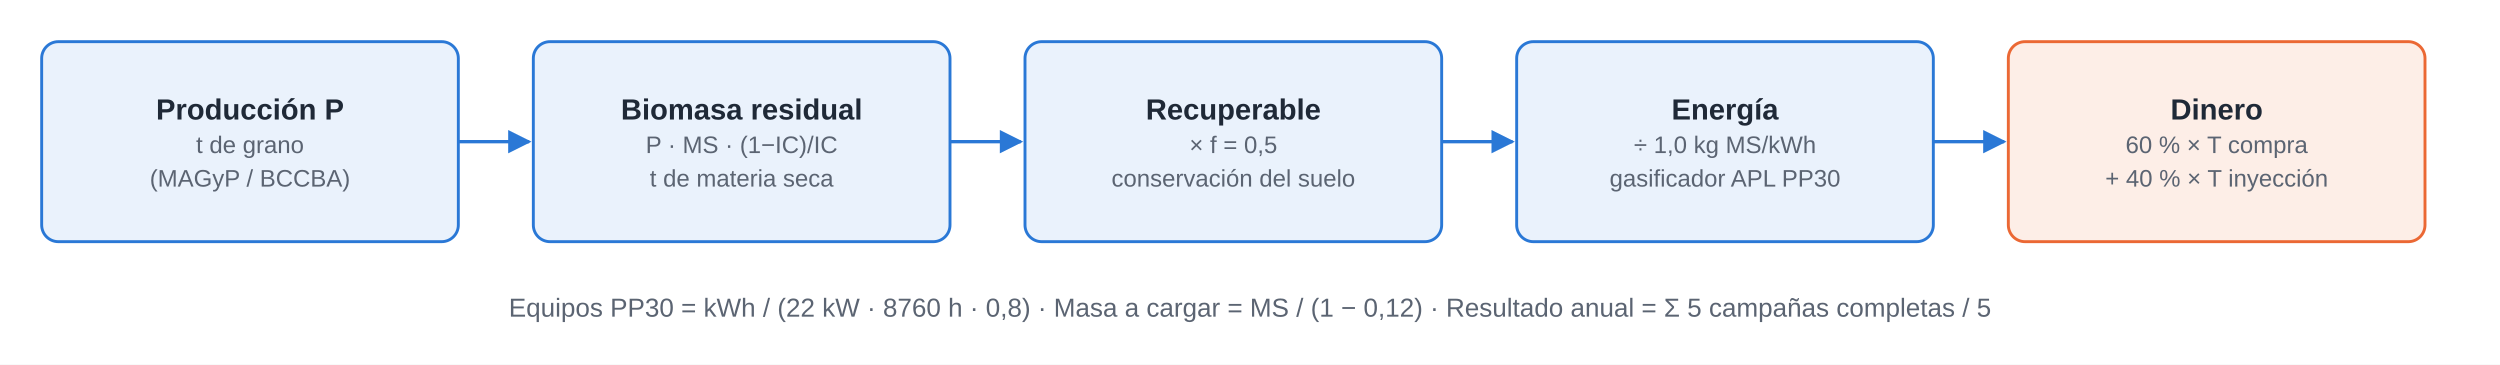
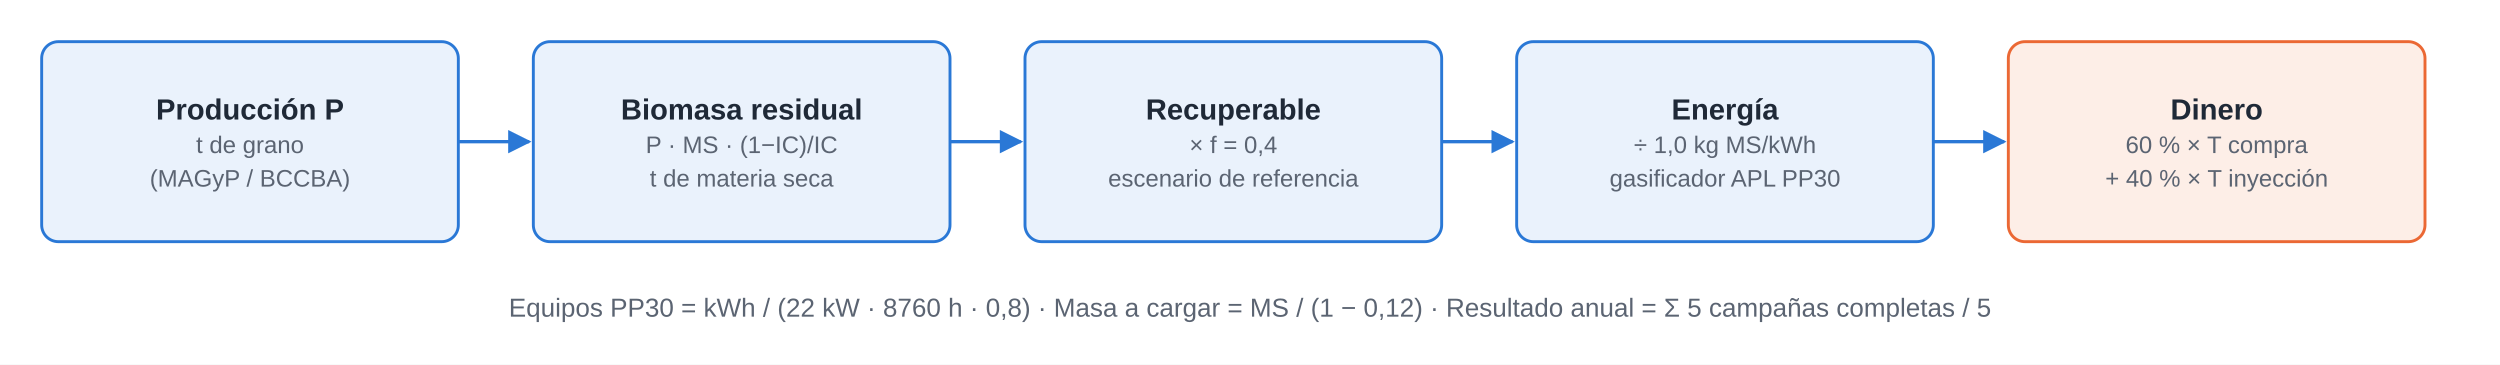
<svg xmlns="http://www.w3.org/2000/svg" width="1200" height="175" viewBox="0 0 1200 175" font-family="Segoe UI, Arial, sans-serif">
  <defs>
    <marker id="a5b6472" viewBox="0 0 10 10" refX="9" refY="5" markerWidth="7" markerHeight="7" orient="auto-start-reverse">
      <path d="M0,0 L10,5 L0,10 z" fill="#5b6472" />
    </marker>
    <marker id="a2a78d6" viewBox="0 0 10 10" refX="9" refY="5" markerWidth="7" markerHeight="7" orient="auto-start-reverse">
      <path d="M0,0 L10,5 L0,10 z" fill="#2a78d6" />
    </marker>
    <marker id="aeb6834" viewBox="0 0 10 10" refX="9" refY="5" markerWidth="7" markerHeight="7" orient="auto-start-reverse">
      <path d="M0,0 L10,5 L0,10 z" fill="#eb6834" />
    </marker>
    <marker id="a14915f" viewBox="0 0 10 10" refX="9" refY="5" markerWidth="7" markerHeight="7" orient="auto-start-reverse">
      <path d="M0,0 L10,5 L0,10 z" fill="#14915f" />
    </marker>
    <marker id="a1f2937" viewBox="0 0 10 10" refX="9" refY="5" markerWidth="7" markerHeight="7" orient="auto-start-reverse">
      <path d="M0,0 L10,5 L0,10 z" fill="#1f2937" />
    </marker>
  </defs>
  <rect width="1200" height="175" fill="#fff" />
  <rect x="20" y="20" width="200" height="96" rx="8" fill="#eaf2fc" stroke="#2a78d6" stroke-width="1.4" />
  <text x="120.0" y="57.36" text-anchor="middle" font-size="14" font-weight="600" fill="#1f2937">Producción P</text>
  <text x="120.0" y="73.46" text-anchor="middle" font-size="11.5" fill="#5b6472">t de grano</text>
  <text x="120.0" y="89.56" text-anchor="middle" font-size="11.5" fill="#5b6472">(MAGyP / BCCBA)</text>
  <line x1="220" y1="68" x2="254" y2="68" stroke="#2a78d6" stroke-width="1.6" marker-end="url(#a2a78d6)" />
  <rect x="256" y="20" width="200" height="96" rx="8" fill="#eaf2fc" stroke="#2a78d6" stroke-width="1.4" />
  <text x="356.0" y="57.36" text-anchor="middle" font-size="14" font-weight="600" fill="#1f2937">Biomasa residual</text>
  <text x="356.0" y="73.46" text-anchor="middle" font-size="11.5" fill="#5b6472">P · MS · (1−IC)/IC</text>
  <text x="356.0" y="89.56" text-anchor="middle" font-size="11.5" fill="#5b6472">t de materia seca</text>
  <line x1="456" y1="68" x2="490" y2="68" stroke="#2a78d6" stroke-width="1.6" marker-end="url(#a2a78d6)" />
  <rect x="492" y="20" width="200" height="96" rx="8" fill="#eaf2fc" stroke="#2a78d6" stroke-width="1.4" />
  <text x="592.0" y="57.36" text-anchor="middle" font-size="14" font-weight="600" fill="#1f2937">Recuperable</text>
-   <text x="592.0" y="73.46" text-anchor="middle" font-size="11.5" fill="#5b6472">× f = 0,5</text>
-   <text x="592.0" y="89.56" text-anchor="middle" font-size="11.5" fill="#5b6472">conservación del suelo</text>
+   <text x="592.0" y="73.46" text-anchor="middle" font-size="11.5" fill="#5b6472">× f = 0,4</text>
+   <text x="592.0" y="89.56" text-anchor="middle" font-size="11.5" fill="#5b6472">escenario de referencia</text>
  <line x1="692" y1="68" x2="726" y2="68" stroke="#2a78d6" stroke-width="1.6" marker-end="url(#a2a78d6)" />
  <rect x="728" y="20" width="200" height="96" rx="8" fill="#eaf2fc" stroke="#2a78d6" stroke-width="1.4" />
  <text x="828.0" y="57.36" text-anchor="middle" font-size="14" font-weight="600" fill="#1f2937">Energía</text>
  <text x="828.0" y="73.46" text-anchor="middle" font-size="11.5" fill="#5b6472">÷ 1,0 kg MS/kWh</text>
  <text x="828.0" y="89.56" text-anchor="middle" font-size="11.5" fill="#5b6472">gasificador APL PP30</text>
  <line x1="928" y1="68" x2="962" y2="68" stroke="#2a78d6" stroke-width="1.6" marker-end="url(#a2a78d6)" />
  <rect x="964" y="20" width="200" height="96" rx="8" fill="#fdeee7" stroke="#eb6834" stroke-width="1.4" />
  <text x="1064.0" y="57.36" text-anchor="middle" font-size="14" font-weight="600" fill="#1f2937">Dinero</text>
  <text x="1064.0" y="73.46" text-anchor="middle" font-size="11.5" fill="#5b6472">60 % × T compra</text>
  <text x="1064.0" y="89.56" text-anchor="middle" font-size="11.5" fill="#5b6472">+ 40 % × T inyección</text>
  <text x="600" y="152" text-anchor="middle" font-size="12.5" fill="#5b6472">Equipos PP30 = kWh / (22 kW · 8760 h · 0,8)   ·   Masa a cargar = MS / (1 − 0,12)   ·   Resultado anual = Σ 5 campañas completas / 5</text>
</svg>
